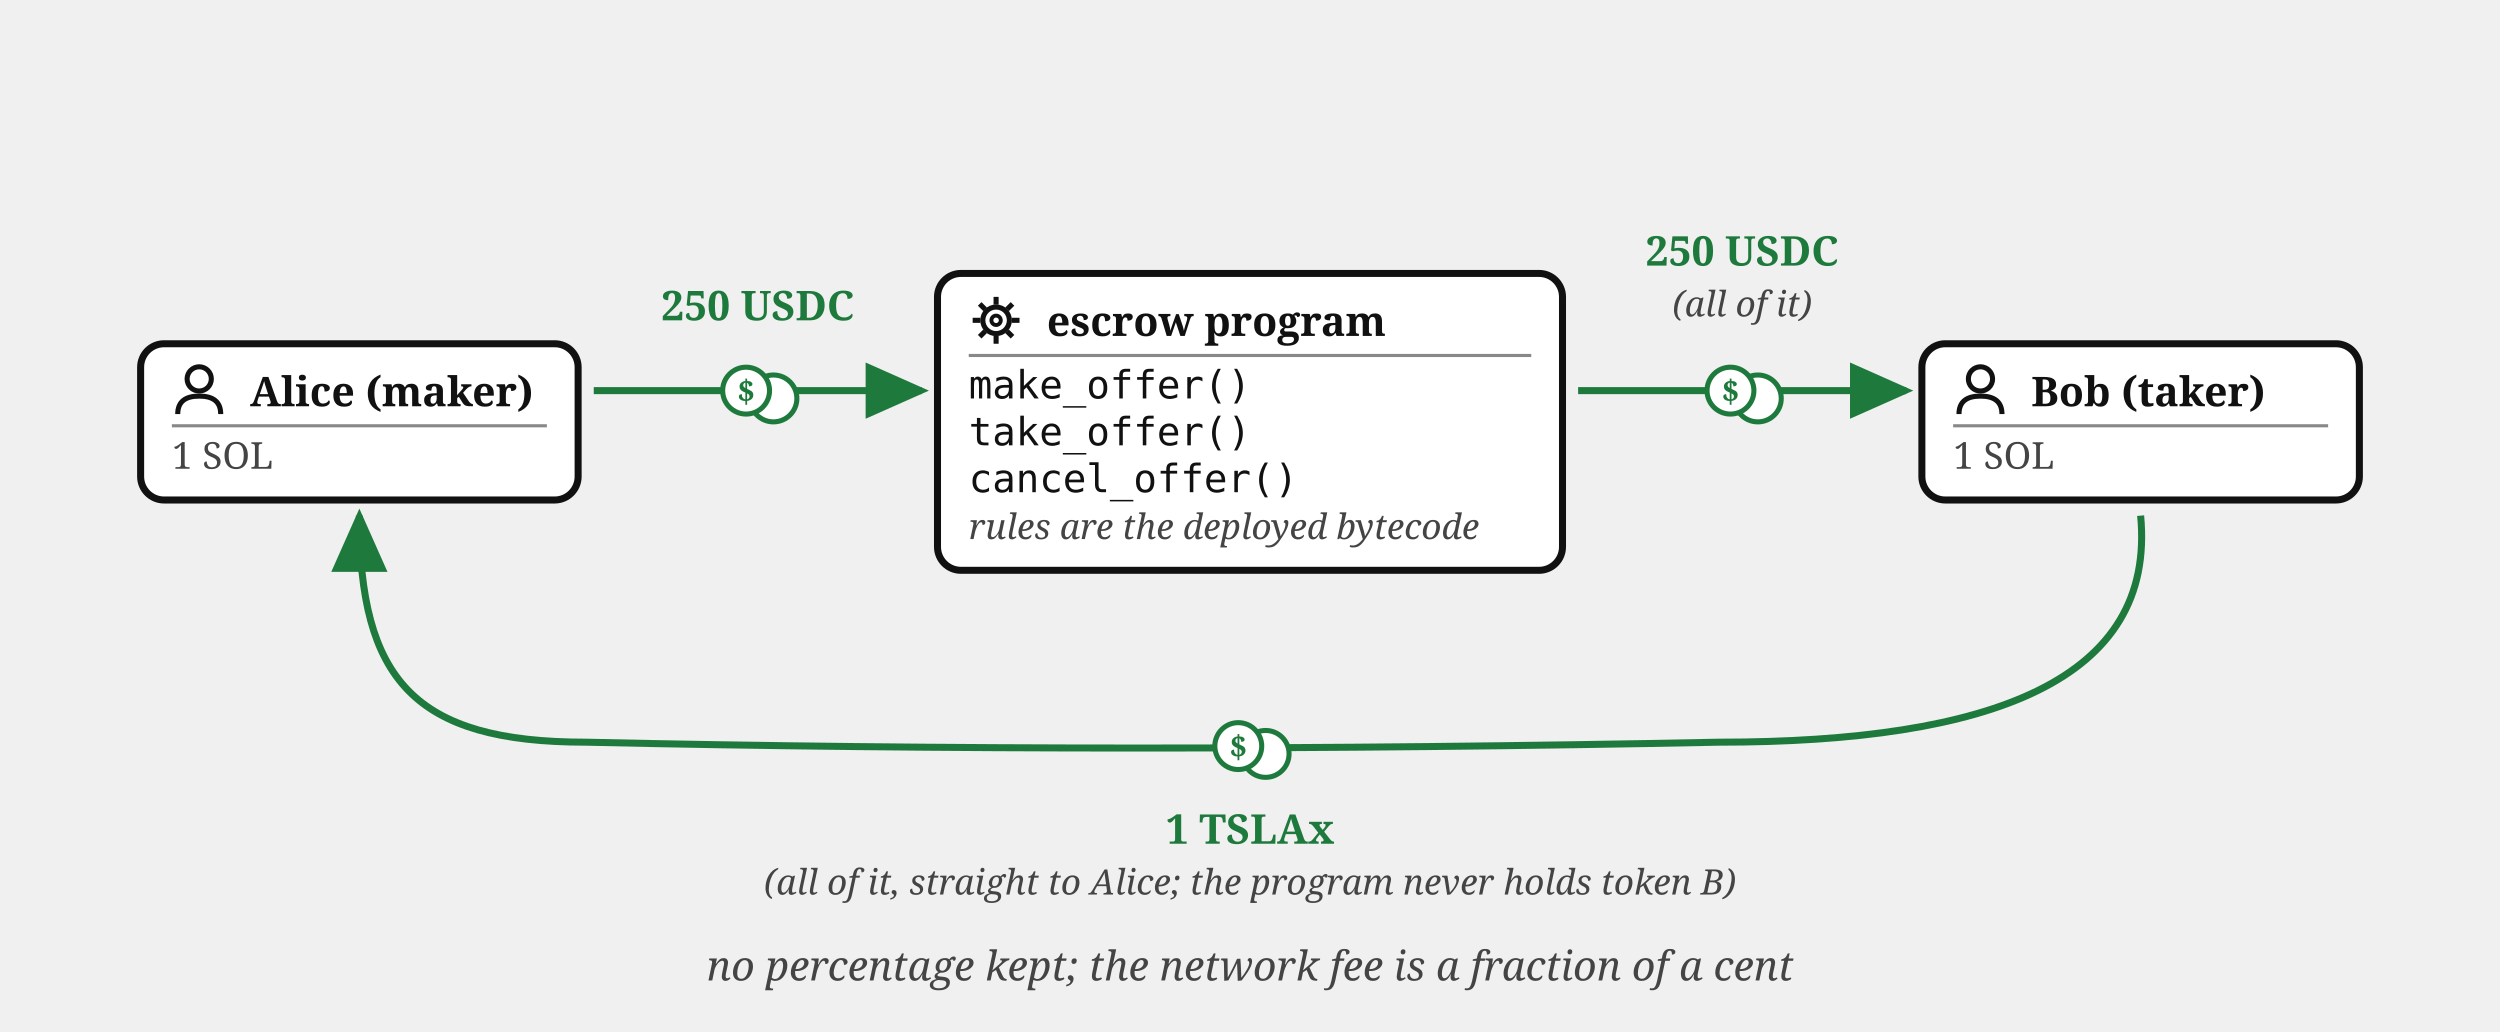
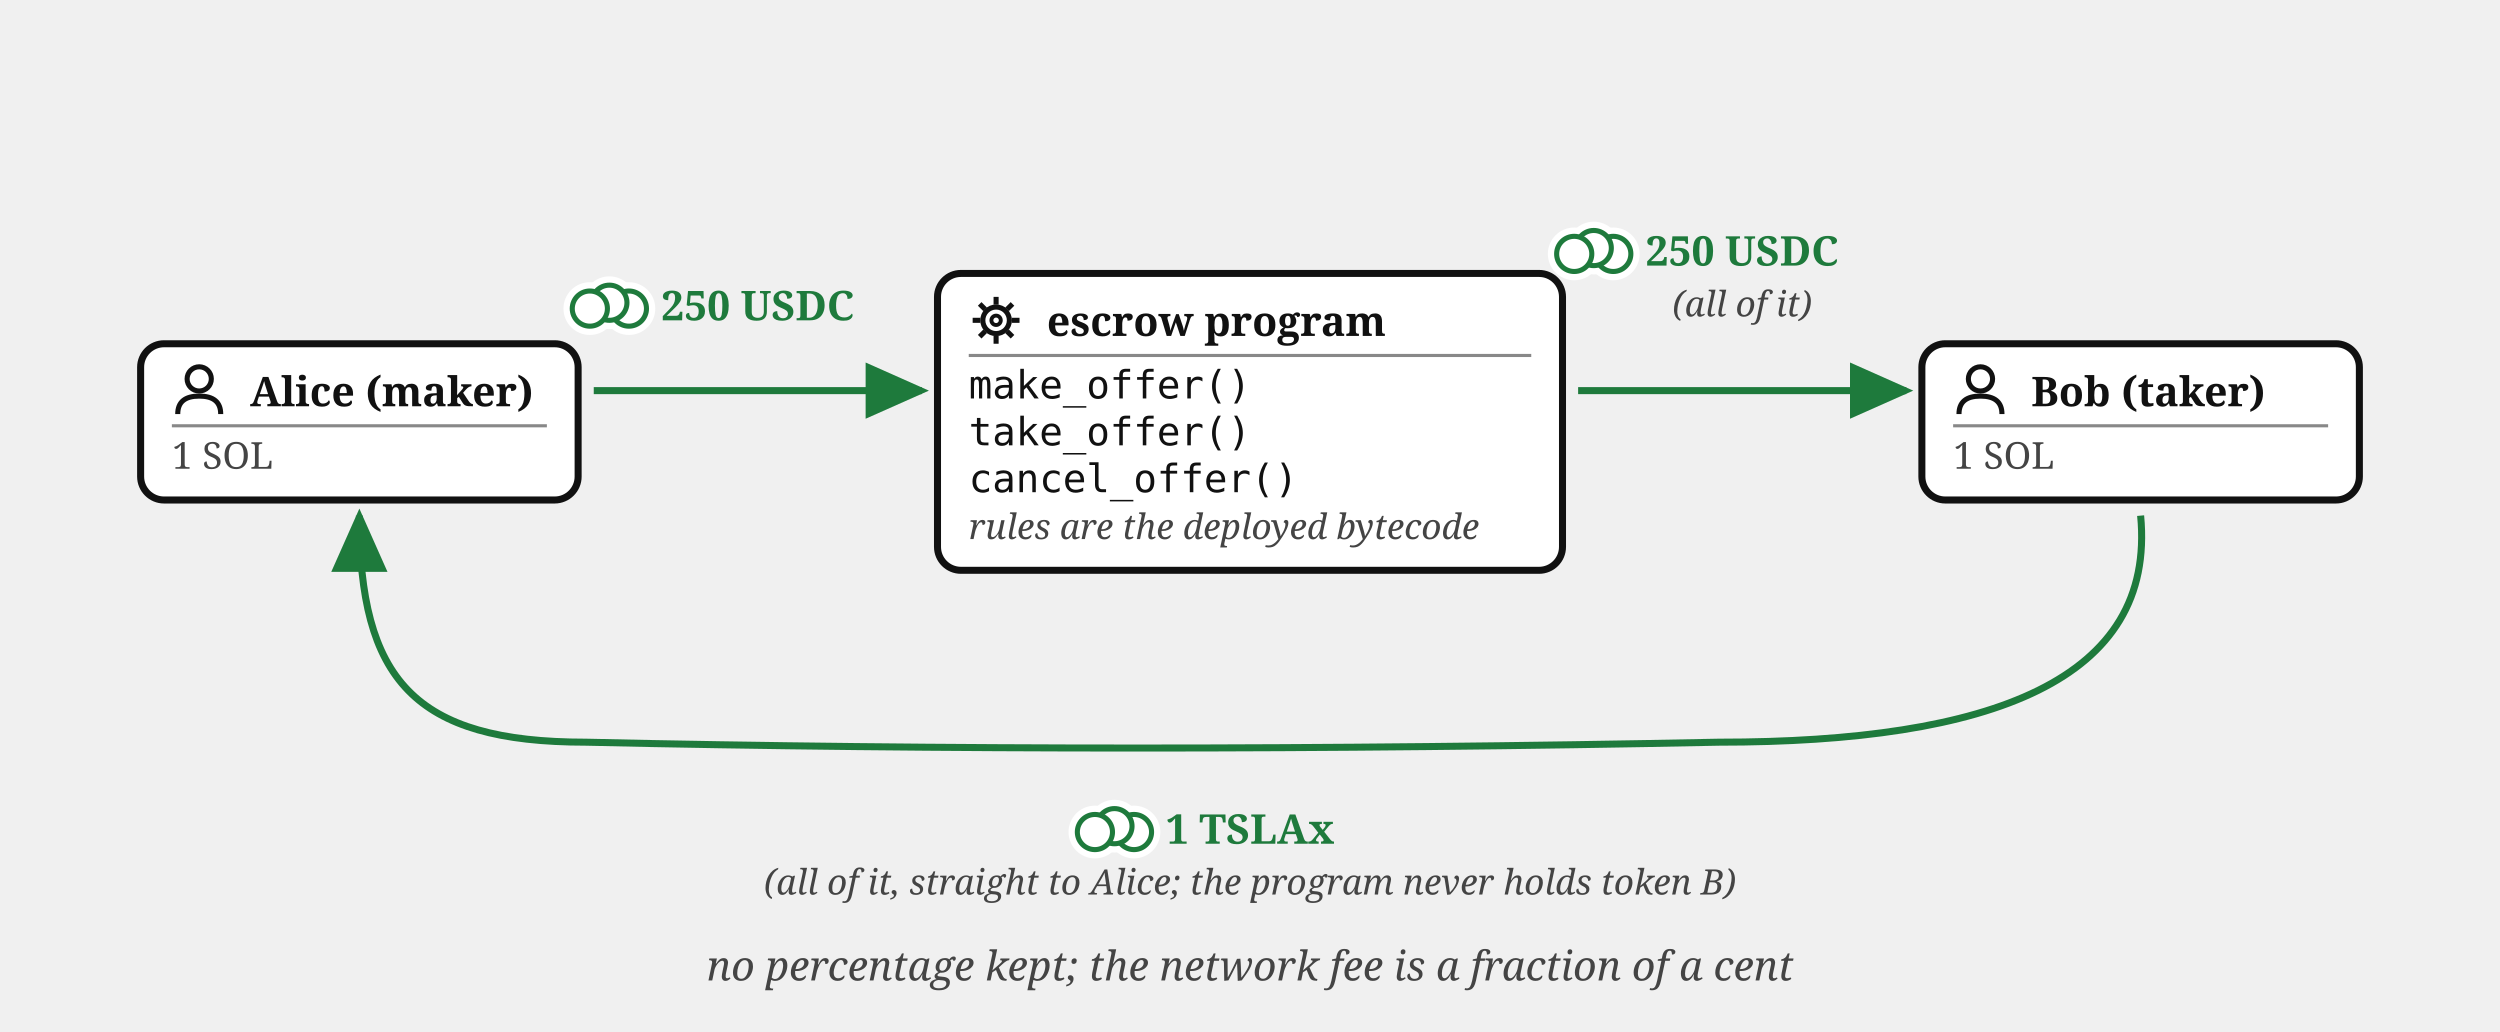
<svg xmlns="http://www.w3.org/2000/svg" viewBox="0 0 640 264" font-family="Georgia, serif" fill="#111">
  <defs>
    <marker id="escrow-program-swap-arr" markerWidth="9" markerHeight="8" refX="8" refY="4" orient="auto">
      <path d="M0,0 L9,4 L0,8 z" fill="#1e7a3c" />
    </marker>
  </defs>
  <rect x="36" y="88" width="112" height="40" rx="6" fill="#fff" stroke="#111" stroke-width="1.8" />
  <g transform="translate(44,93)">
    <circle cx="7" cy="4" r="3.1" fill="none" stroke="#111" stroke-width="1.3" />
    <path d="M 1.5,13 Q 1.5,8.4 7,8.4 Q 12.5,8.4 12.5,13" fill="none" stroke="#111" stroke-width="1.3" />
  </g>
  <text x="64" y="104" font-size="10.5" font-weight="bold">Alice (maker)</text>
  <line x1="44" y1="109" x2="140" y2="109" stroke="#888" stroke-width="0.8" />
  <text x="44" y="120" font-size="9.5" fill="#444">1 SOL</text>
  <rect x="492" y="88" width="112" height="40" rx="6" fill="#fff" stroke="#111" stroke-width="1.8" />
  <g transform="translate(500,93)">
    <circle cx="7" cy="4" r="3.1" fill="none" stroke="#111" stroke-width="1.3" />
    <path d="M 1.5,13 Q 1.5,8.4 7,8.4 Q 12.5,8.4 12.5,13" fill="none" stroke="#111" stroke-width="1.3" />
  </g>
  <text x="520" y="104" font-size="10.5" font-weight="bold">Bob (taker)</text>
  <line x1="500" y1="109" x2="596" y2="109" stroke="#888" stroke-width="0.8" />
  <text x="500" y="120" font-size="9.5" fill="#444">1 SOL</text>
  <rect x="240" y="70" width="160" height="76" rx="6" fill="#fff" stroke="#111" stroke-width="1.8" />
  <g transform="translate(248,75)">
    <circle cx="7" cy="7" r="3.4" fill="none" stroke="#111" stroke-width="1.3" />
    <circle cx="7" cy="7" r="1.2" fill="none" stroke="#111" stroke-width="1" />
    <g stroke="#111" stroke-width="1.3">
      <line x1="7" y1="1" x2="7" y2="3" />
      <line x1="7" y1="11" x2="7" y2="13" />
      <line x1="1" y1="7" x2="3" y2="7" />
      <line x1="11" y1="7" x2="13" y2="7" />
      <line x1="2.8" y1="2.8" x2="4.2" y2="4.2" />
      <line x1="9.8" y1="9.8" x2="11.2" y2="11.2" />
      <line x1="11.2" y1="2.8" x2="9.8" y2="4.2" />
      <line x1="2.8" y1="11.2" x2="4.2" y2="9.8" />
    </g>
  </g>
  <text x="268" y="86" font-size="10.5" font-weight="bold">escrow program</text>
  <line x1="248" y1="91" x2="392" y2="91" stroke="#888" stroke-width="0.8" />
  <text x="248" y="102" font-size="10" font-family="Menlo, monospace">make_offer()</text>
  <text x="248" y="114" font-size="10" font-family="Menlo, monospace">take_offer()</text>
  <text x="248" y="126" font-size="10" font-family="Menlo, monospace">cancel_offer()</text>
  <text x="248" y="138" font-size="9" font-style="italic" fill="#444">rules are the deployed bytecode</text>
  <path d="M 152,100 L 236,100" fill="none" stroke="#1e7a3c" stroke-width="1.8" marker-end="url(#escrow-program-swap-arr)" />
  <text x="194" y="82" font-size="10.5" font-weight="bold" fill="#1e7a3c" text-anchor="middle">250 USDC</text>
  <path d="M 404,100 L 488,100" fill="none" stroke="#1e7a3c" stroke-width="1.8" marker-end="url(#escrow-program-swap-arr)" />
  <text x="446" y="68" font-size="10.5" font-weight="bold" fill="#1e7a3c" text-anchor="middle">250 USDC</text>
  <text x="446" y="81" font-size="9" font-style="italic" fill="#444" text-anchor="middle">(all of it)</text>
-   <g transform="translate(194,100)">
-     <circle cx="4" cy="2" r="6" fill="#fff" stroke="#1e7a3c" stroke-width="1.3" />
-     <circle cx="-3" cy="0" r="6" fill="#fff" stroke="#1e7a3c" stroke-width="1.3" />
-     <text x="-3" y="3" font-size="8" font-weight="bold" fill="#1e7a3c" text-anchor="middle">$</text>
-   </g>
-   <g transform="translate(446,100)">
-     <circle cx="4" cy="2" r="6" fill="#fff" stroke="#1e7a3c" stroke-width="1.3" />
-     <circle cx="-3" cy="0" r="6" fill="#fff" stroke="#1e7a3c" stroke-width="1.3" />
-     <text x="-3" y="3" font-size="8" font-weight="bold" fill="#1e7a3c" text-anchor="middle">$</text>
-   </g>
  <path d="M 548,132 C 552,174 510,190 440,190 C 340,192 240,192 150,190 C 106,190 92,174 92,132" fill="none" stroke="#1e7a3c" stroke-width="1.8" marker-end="url(#escrow-program-swap-arr)" />
-   <g transform="translate(320,191)">
-     <circle cx="4" cy="2" r="6" fill="#fff" stroke="#1e7a3c" stroke-width="1.3" />
-     <circle cx="-3" cy="0" r="6" fill="#fff" stroke="#1e7a3c" stroke-width="1.3" />
-     <text x="-3" y="3" font-size="8" font-weight="bold" fill="#1e7a3c" text-anchor="middle">$</text>
-   </g>
  <text x="320" y="216" font-size="10.5" font-weight="bold" fill="#1e7a3c" text-anchor="middle">1 TSLAx</text>
  <text x="320" y="229" font-size="9" font-style="italic" fill="#444" text-anchor="middle">(all of it, straight to Alice; the program never holds token B)</text>
  <text x="320" y="251" font-size="10.5" font-style="italic" fill="#444" text-anchor="middle">no percentage kept; the network fee is a fraction of a cent</text>
+   <g class="coin" transform="translate(156,77.5)" fill="#fff">
+     <g stroke="#fff" stroke-width="4.5">
+       <circle cx="5" cy="1.5" r="4.5" />
+       <circle cx="0" cy="0" r="4.5" />
+       <circle cx="-5" cy="1.5" r="4.5" />
+     </g>
+     <g stroke="#1e7a3c" stroke-width="1.3">
+       <circle cx="5" cy="1.5" r="4.5" />
+       <circle cx="0" cy="0" r="4.5" />
+       <circle cx="-5" cy="1.5" r="4.5" />
+     </g>
+   </g>
+   <g class="coin" transform="translate(408,63.5)" fill="#fff">
+     <g stroke="#fff" stroke-width="4.5">
+       <circle cx="5" cy="1.5" r="4.5" />
+       <circle cx="0" cy="0" r="4.5" />
+       <circle cx="-5" cy="1.5" r="4.5" />
+     </g>
+     <g stroke="#1e7a3c" stroke-width="1.3">
+       <circle cx="5" cy="1.5" r="4.5" />
+       <circle cx="0" cy="0" r="4.5" />
+       <circle cx="-5" cy="1.5" r="4.5" />
+     </g>
+   </g>
+   <g class="coin" transform="translate(285.3,211.5)" fill="#fff">
+     <g stroke="#fff" stroke-width="4.5">
+       <circle cx="5" cy="1.5" r="4.5" />
+       <circle cx="0" cy="0" r="4.5" />
+       <circle cx="-5" cy="1.5" r="4.5" />
+     </g>
+     <g stroke="#1e7a3c" stroke-width="1.3">
+       <circle cx="5" cy="1.5" r="4.5" />
+       <circle cx="0" cy="0" r="4.5" />
+       <circle cx="-5" cy="1.5" r="4.5" />
+     </g>
+   </g>
</svg>
